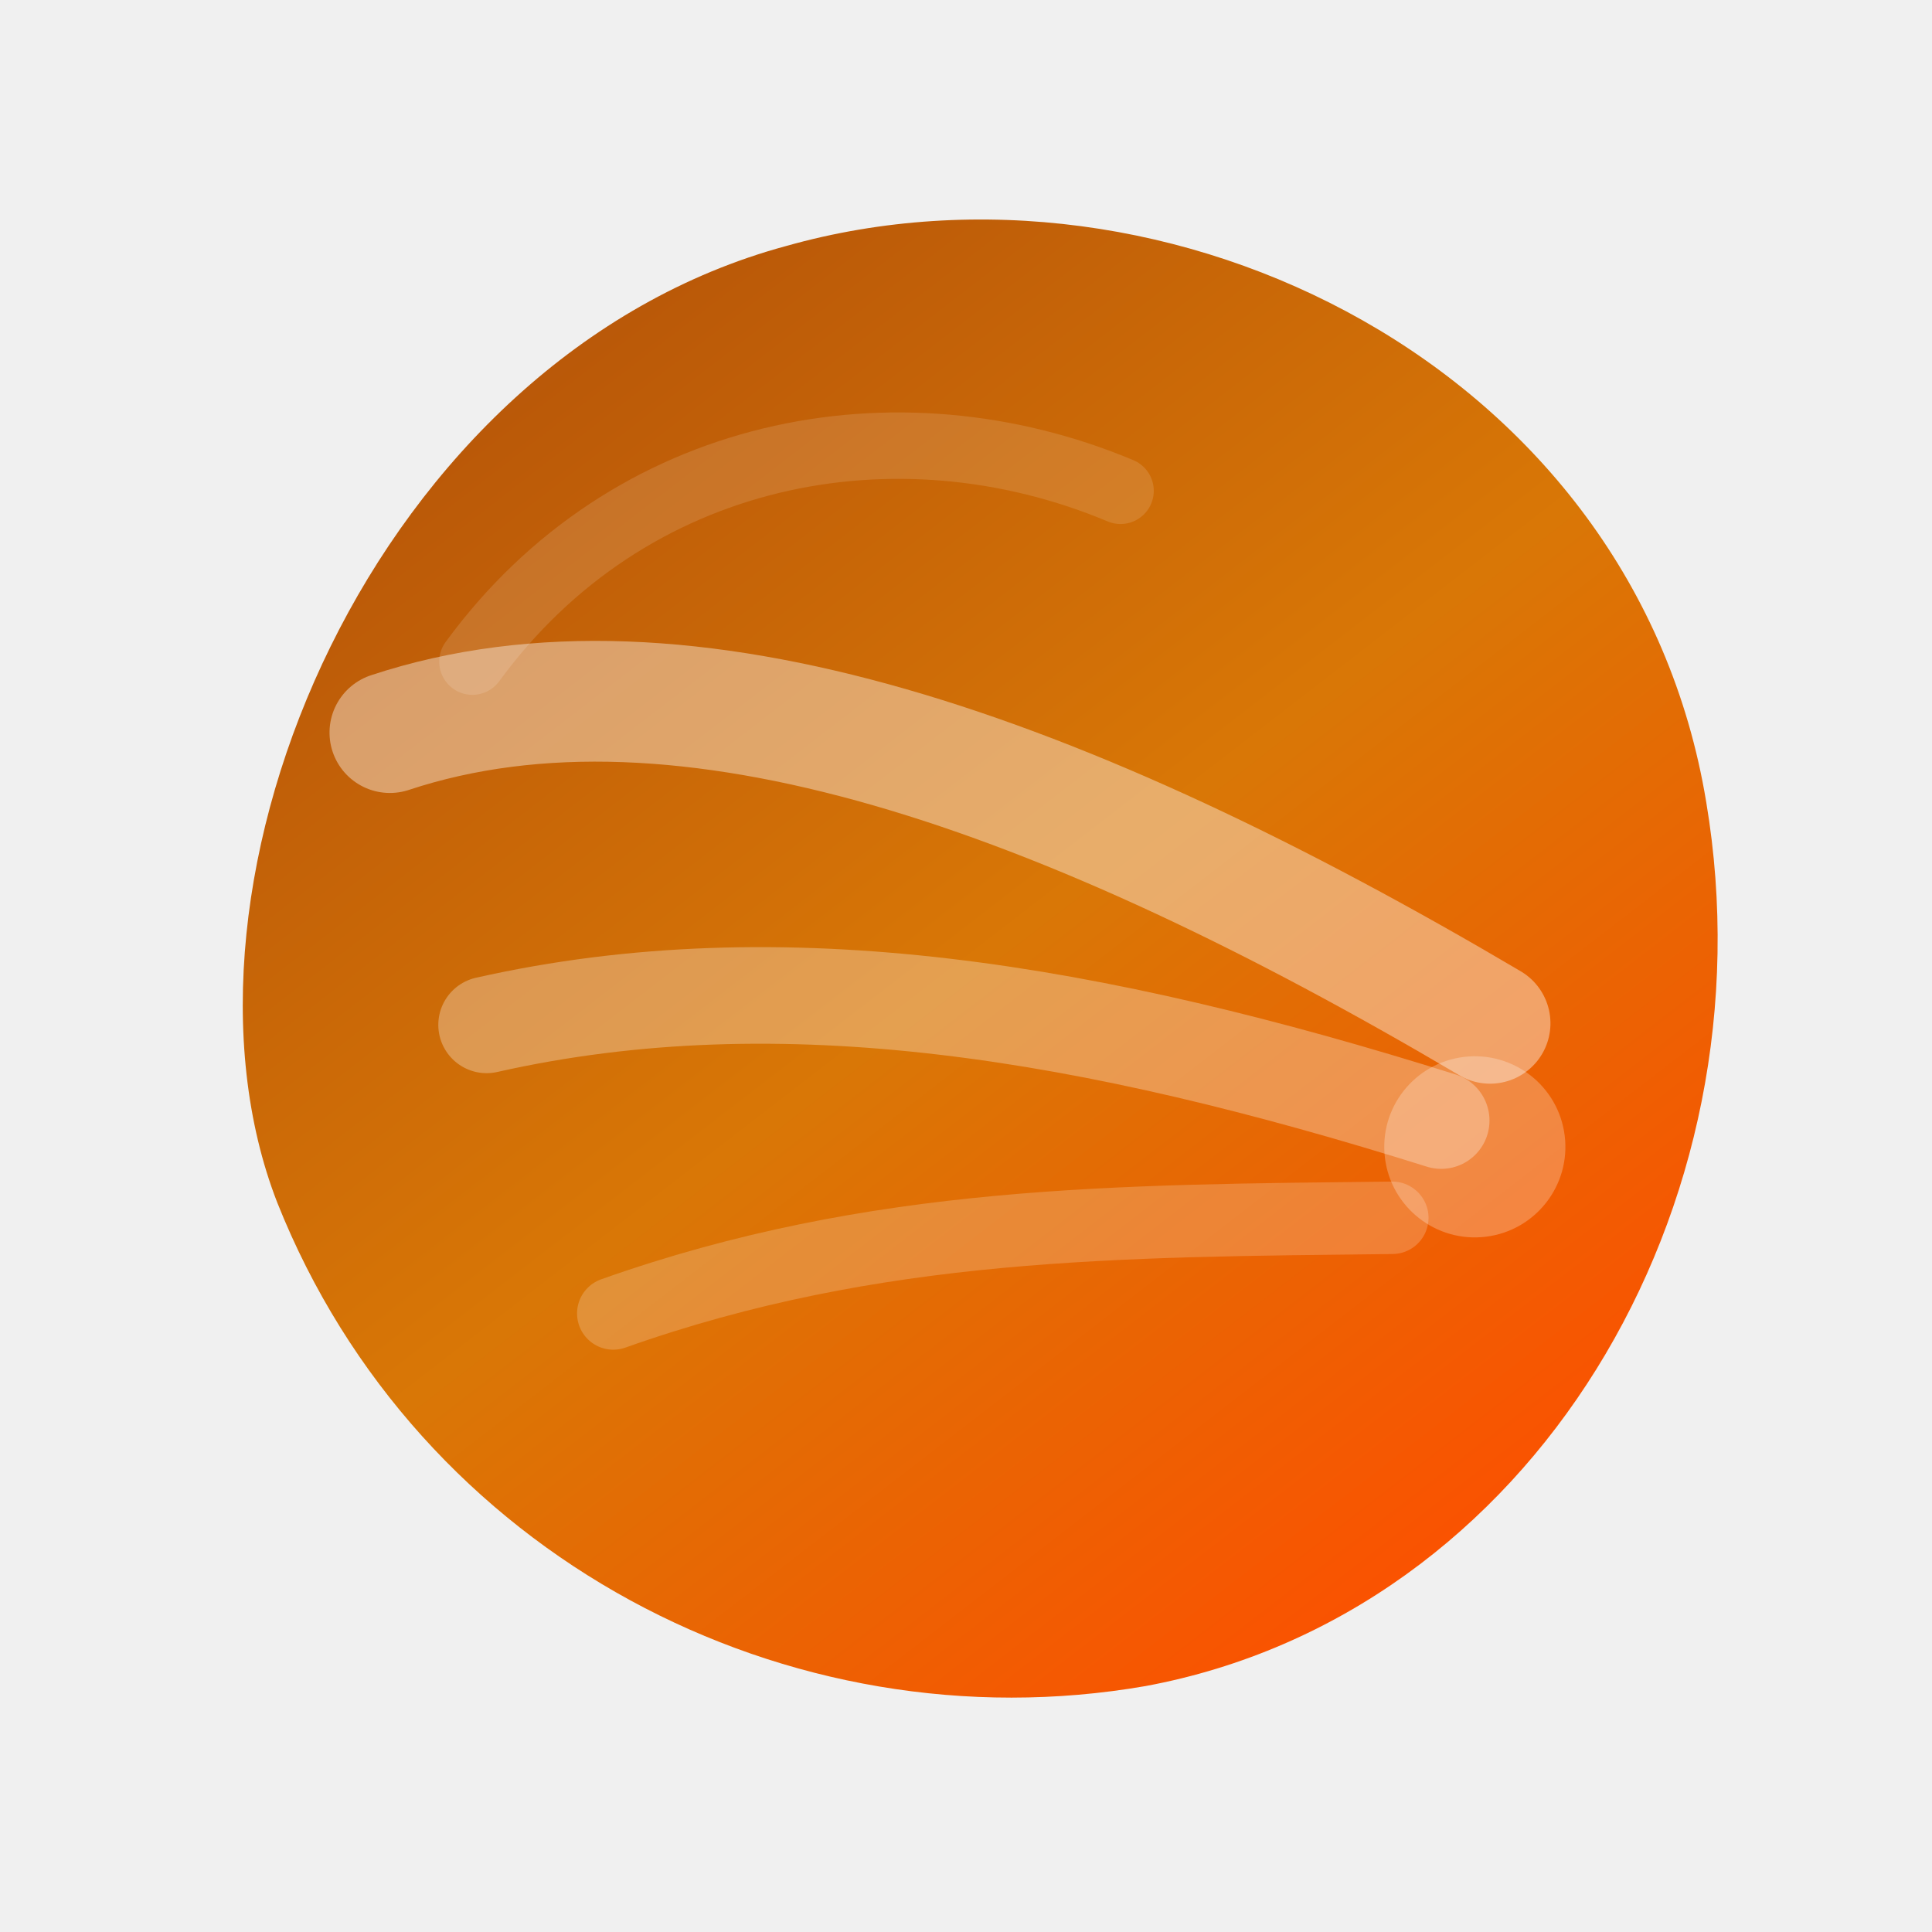
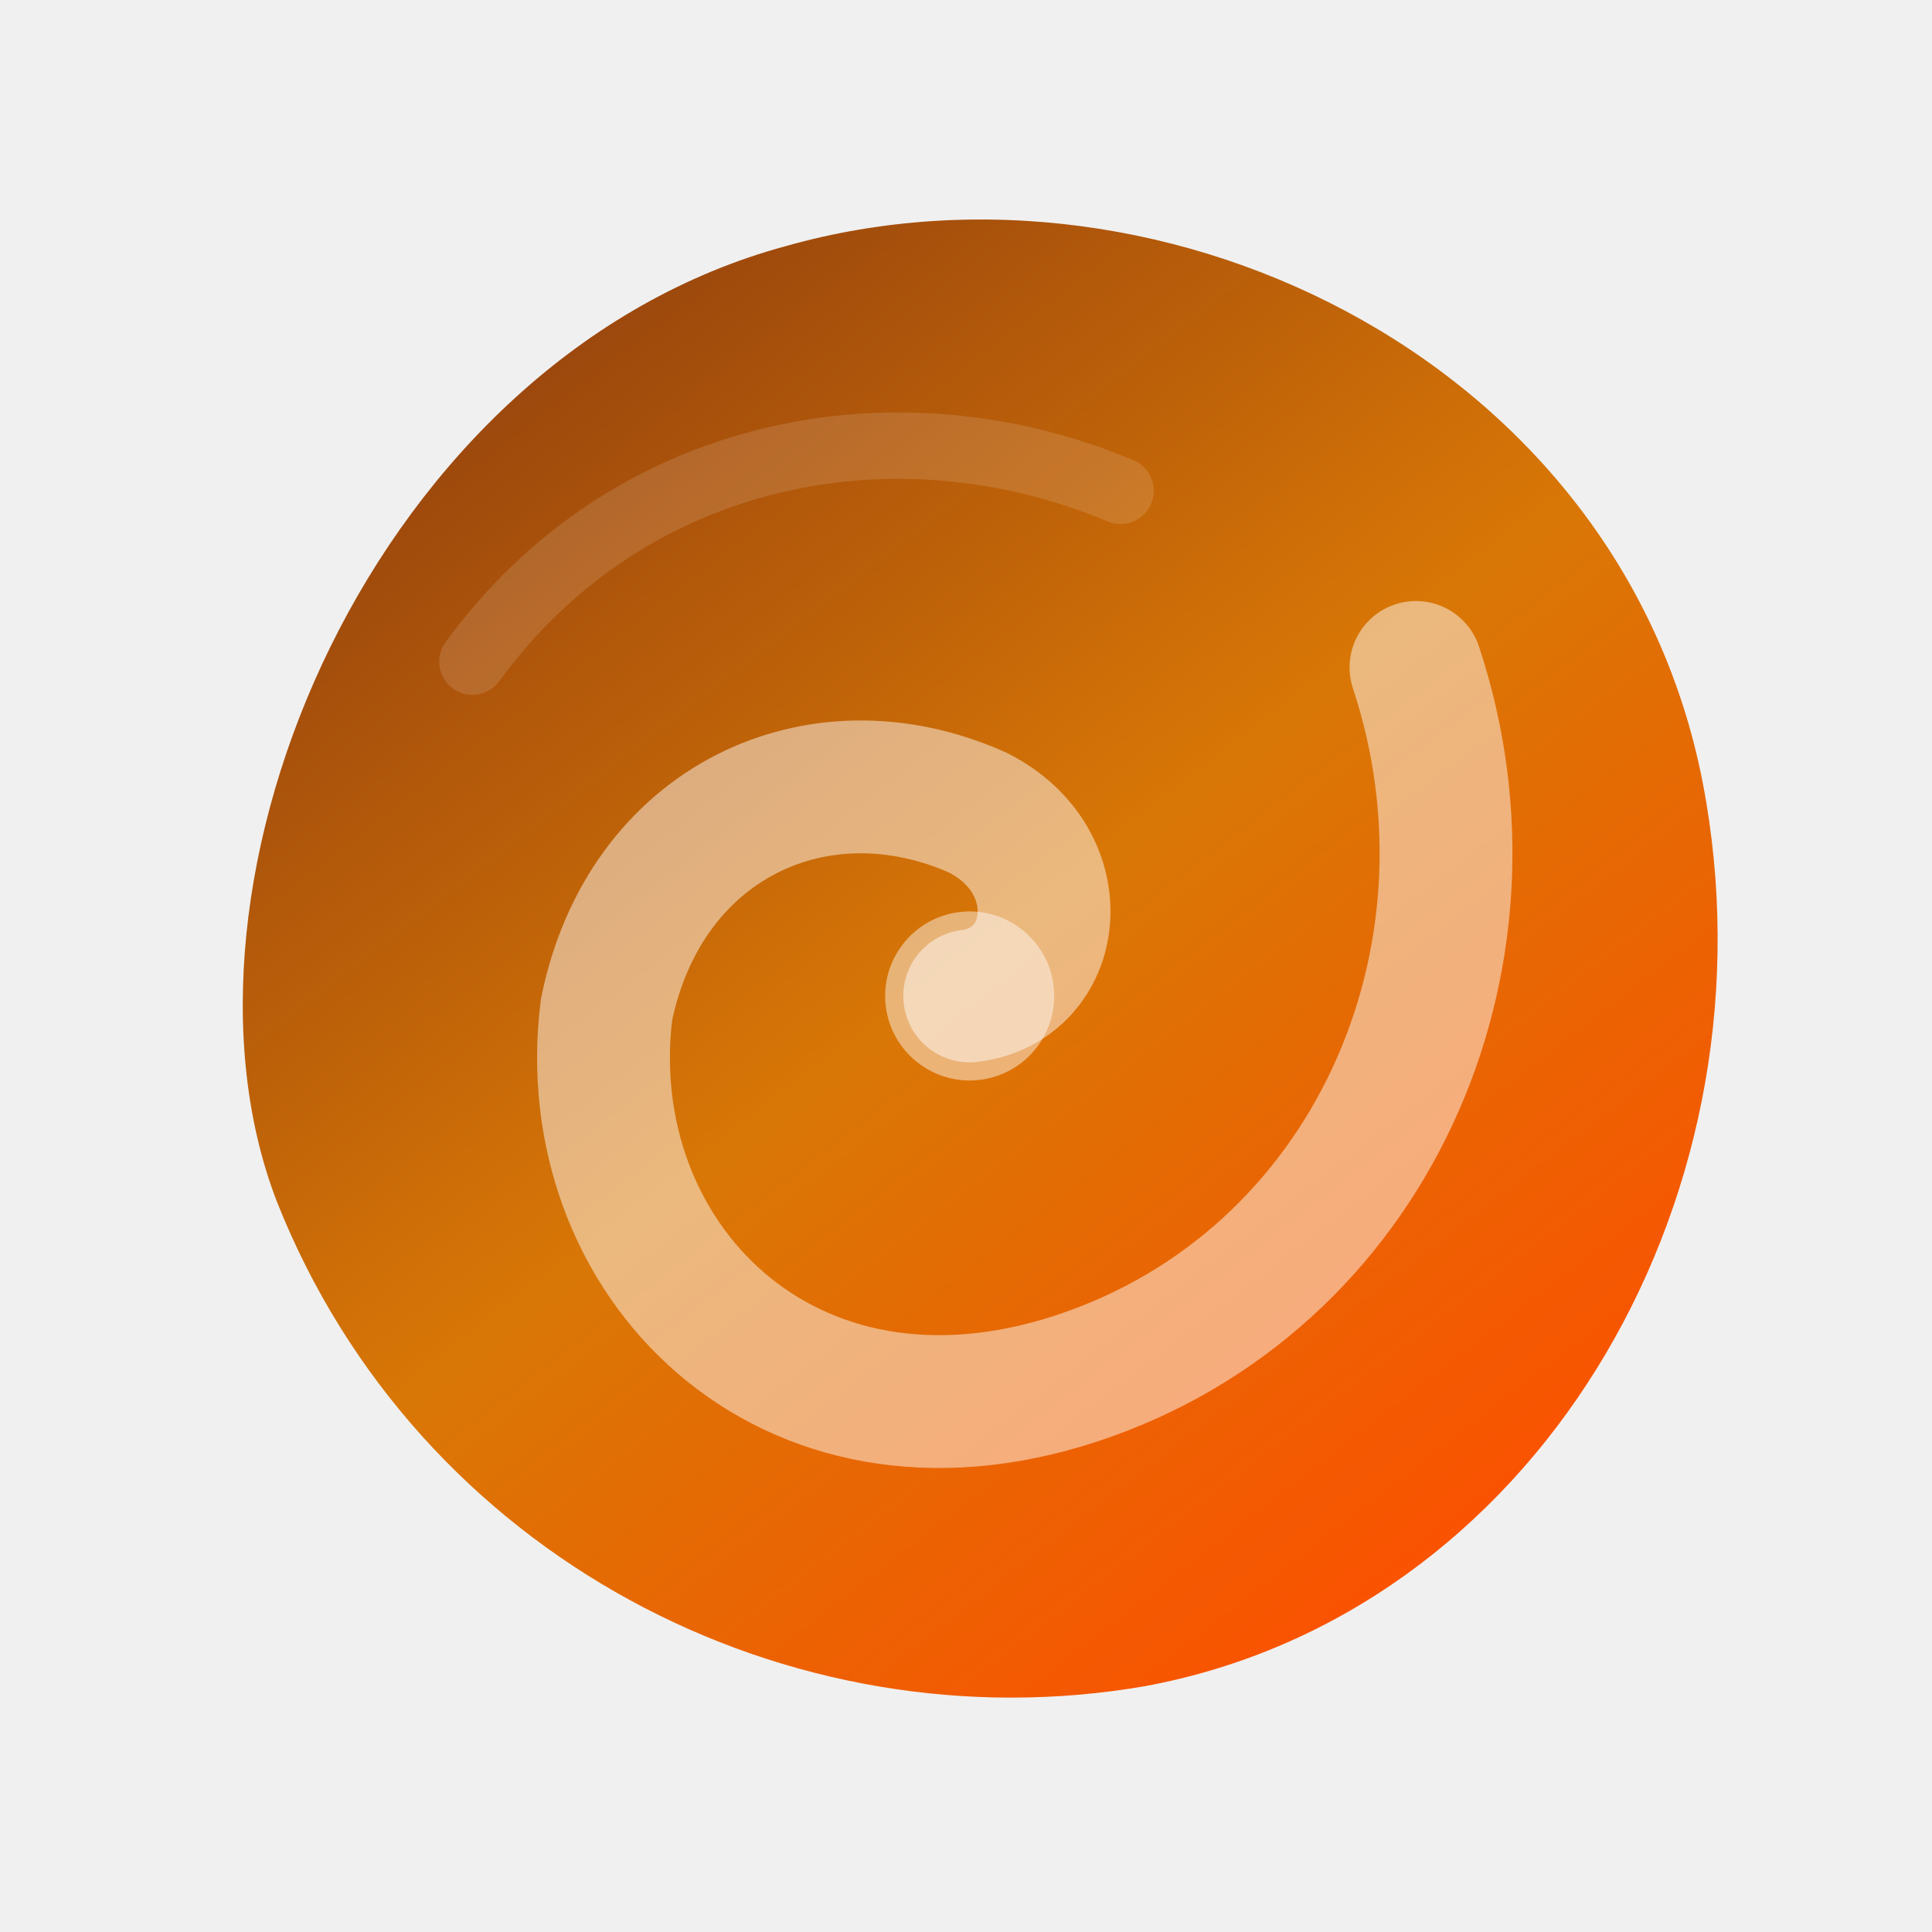
<svg xmlns="http://www.w3.org/2000/svg" viewBox="0 0 32 32" role="img" aria-label="Pravah Revenue">
  <defs>
    <linearGradient id="pg" x1="0.2" y1="0" x2="0.8" y2="1">
-       <stop offset="0" stop-color="#b45309" />
+       <stop offset="0" stop-color="#92400e" />
      <stop offset="0.5" stop-color="#d97706" />
      <stop offset="1" stop-color="#ff4d00" />
    </linearGradient>
  </defs>
  <g transform="rotate(-7 16 16)">
    <path fill="url(#pg)" d="M 14.5 3.8 C 21 2.8, 28.2 7.5, 28.5 14.8              C 28.8 21.6, 24 27.8, 17.5 28.2              C 11.5 28.5, 5.8 24.6, 4.2 18.5              C 2.8 13, 7.5 4.8, 14.5 3.8 Z" />
    <path d="M 8.5 10 C 11.5 6.8, 16 6.5, 19.5 8.5" fill="none" stroke="#fff" stroke-width="1.1" stroke-linecap="round" opacity=".13" />
-     <path fill="none" stroke="rgba(255,255,255,0.40)" stroke-width="2" stroke-linecap="round" d="M 7 11 C 12 10, 18 13, 24.5 18" />
-     <path fill="none" stroke="rgba(255,255,255,0.30)" stroke-width="1.6" stroke-linecap="round" d="M 8 16 C 13 15.5, 18 17, 23.5 19.5" />
-     <path fill="none" stroke="rgba(255,255,255,0.20)" stroke-width="1.2" stroke-linecap="round" d="M 9.5 21 C 14 20, 18 20.5, 22.5 21" />
-     <circle cx="24" cy="20" r="1.5" fill="rgba(255,255,255,0.25)" />
+     <path fill="none" stroke="rgba(255,255,255,0.48)" stroke-width="2.2" stroke-linecap="round" d="M 24 12 C 25 17, 22 22, 17 23              C 12 24, 9 20, 10 16              C 11 13, 14 12, 16.5 13.5              C 18 14.5, 17.5 16.5, 16 16.5" />
+     <circle cx="16" cy="16.5" r="1.4" fill="rgba(255,255,255,0.45)" />
  </g>
</svg>
